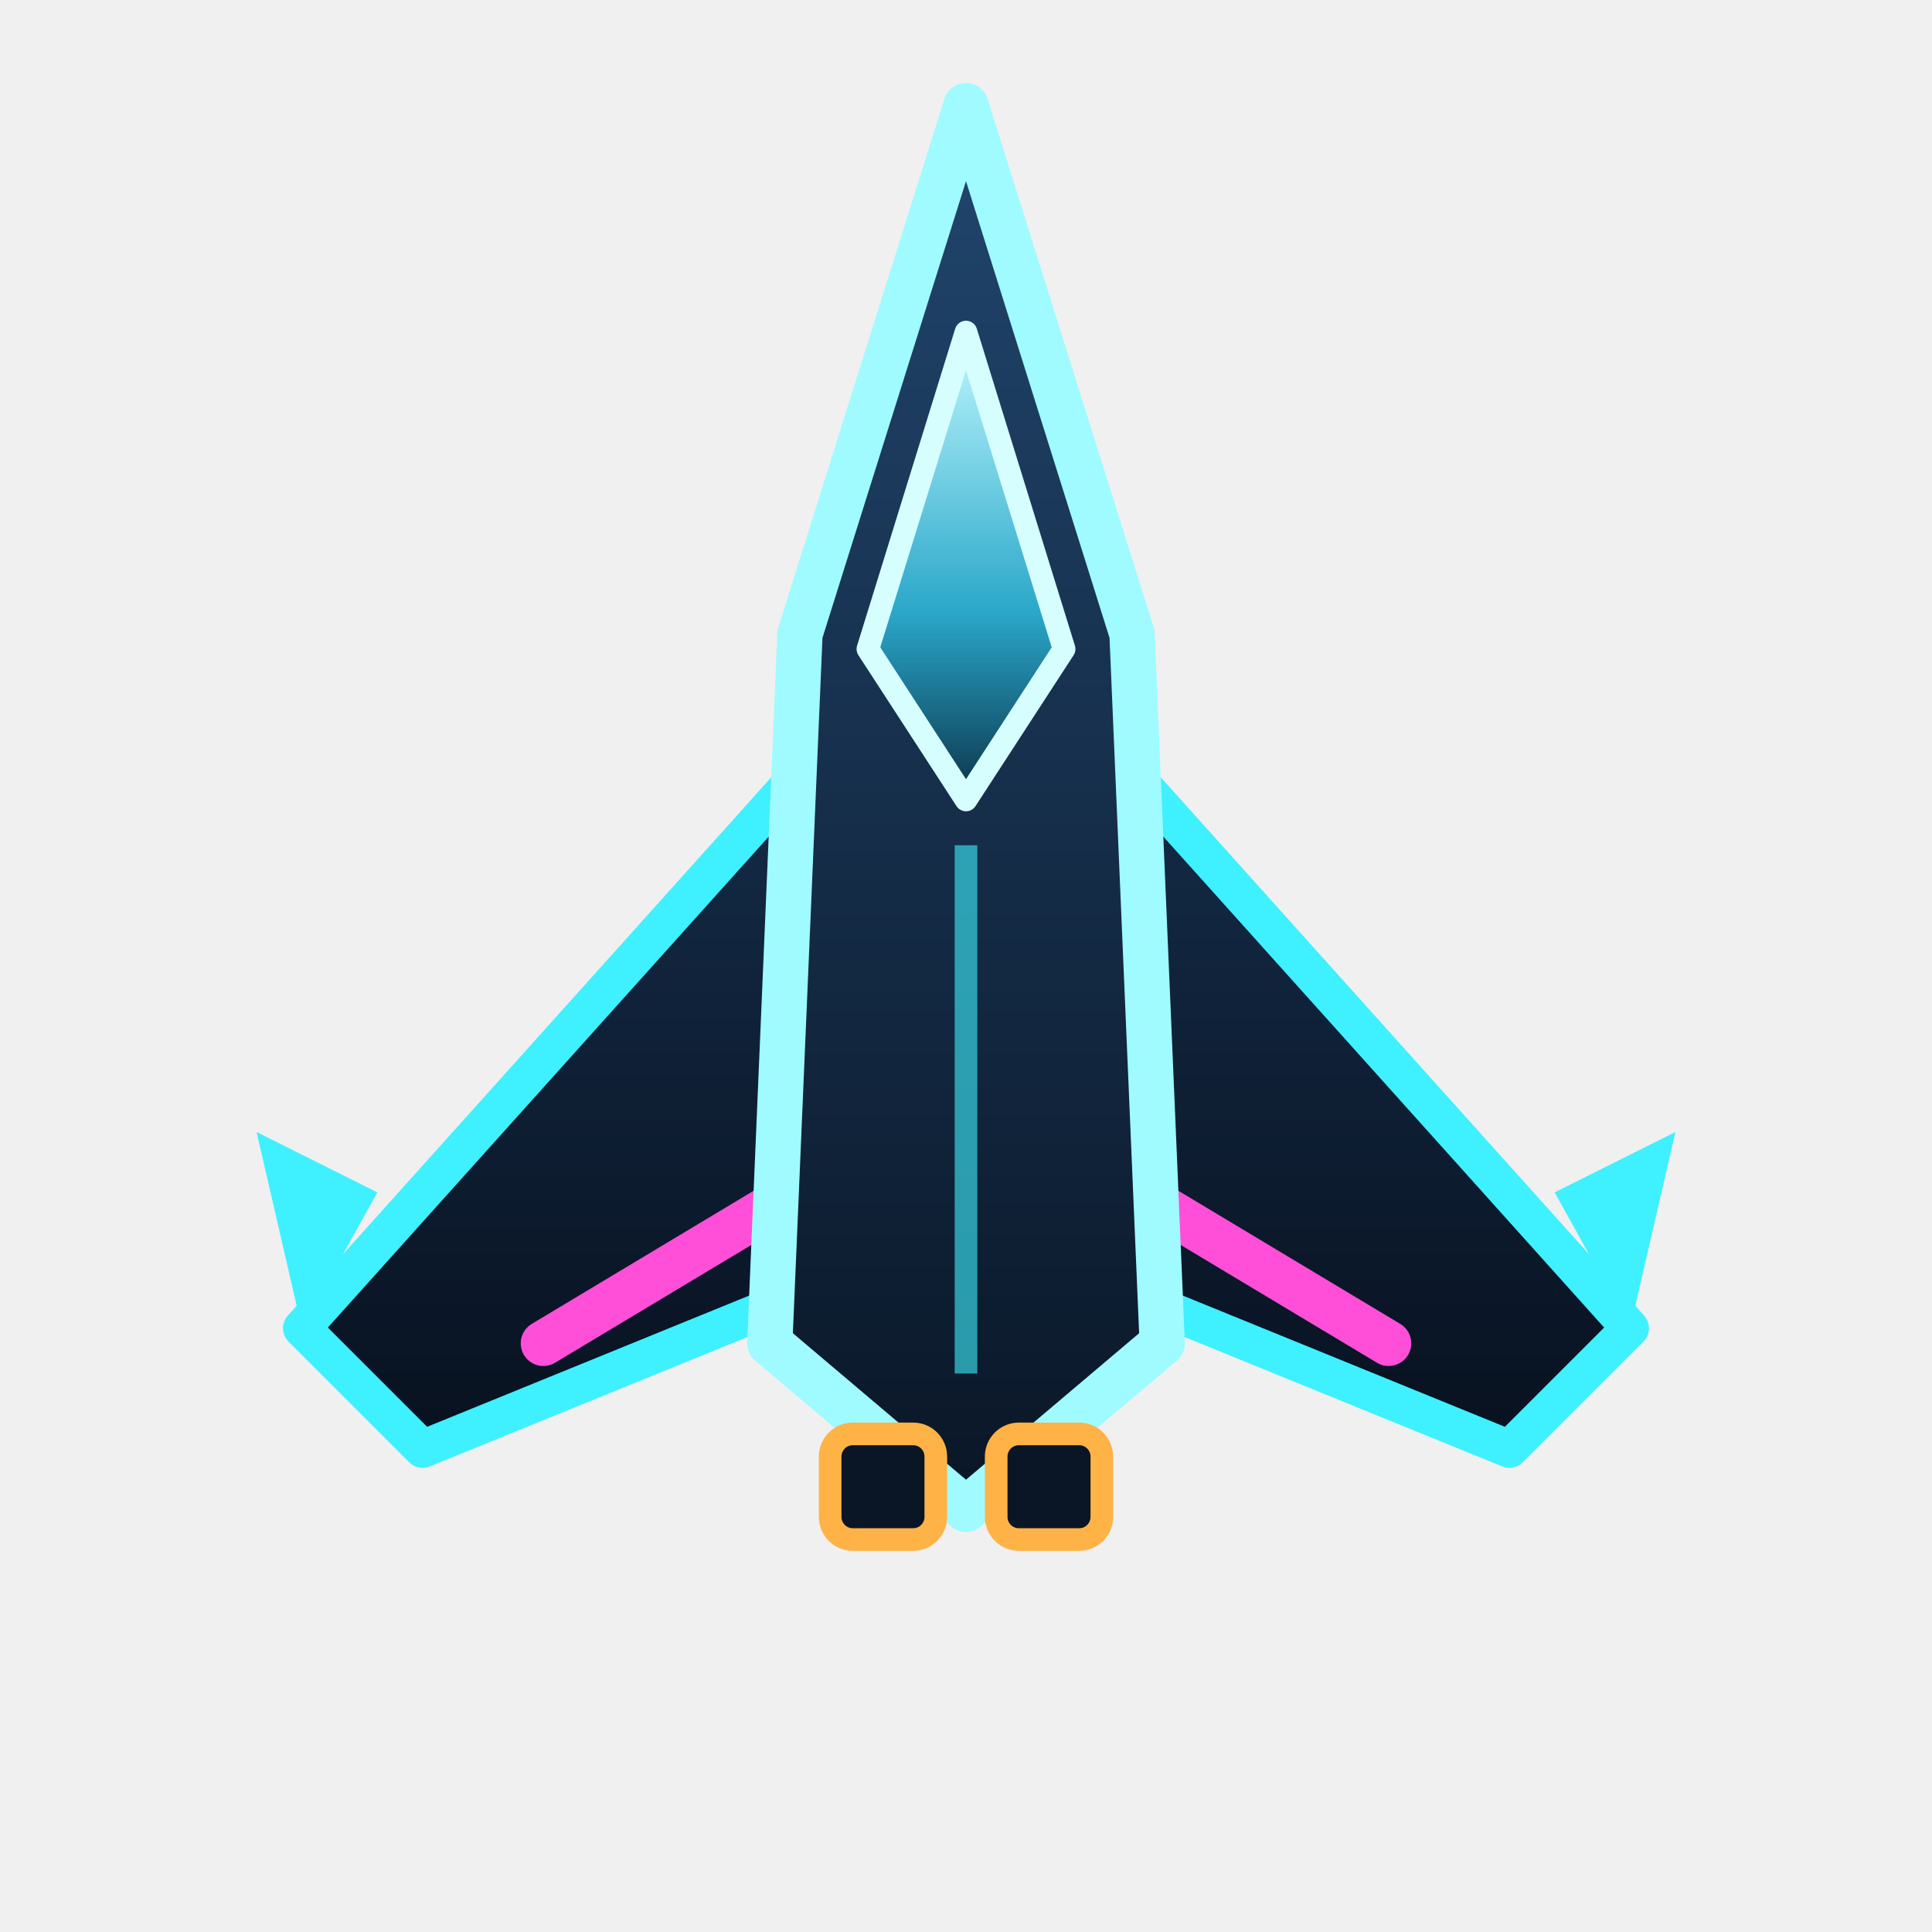
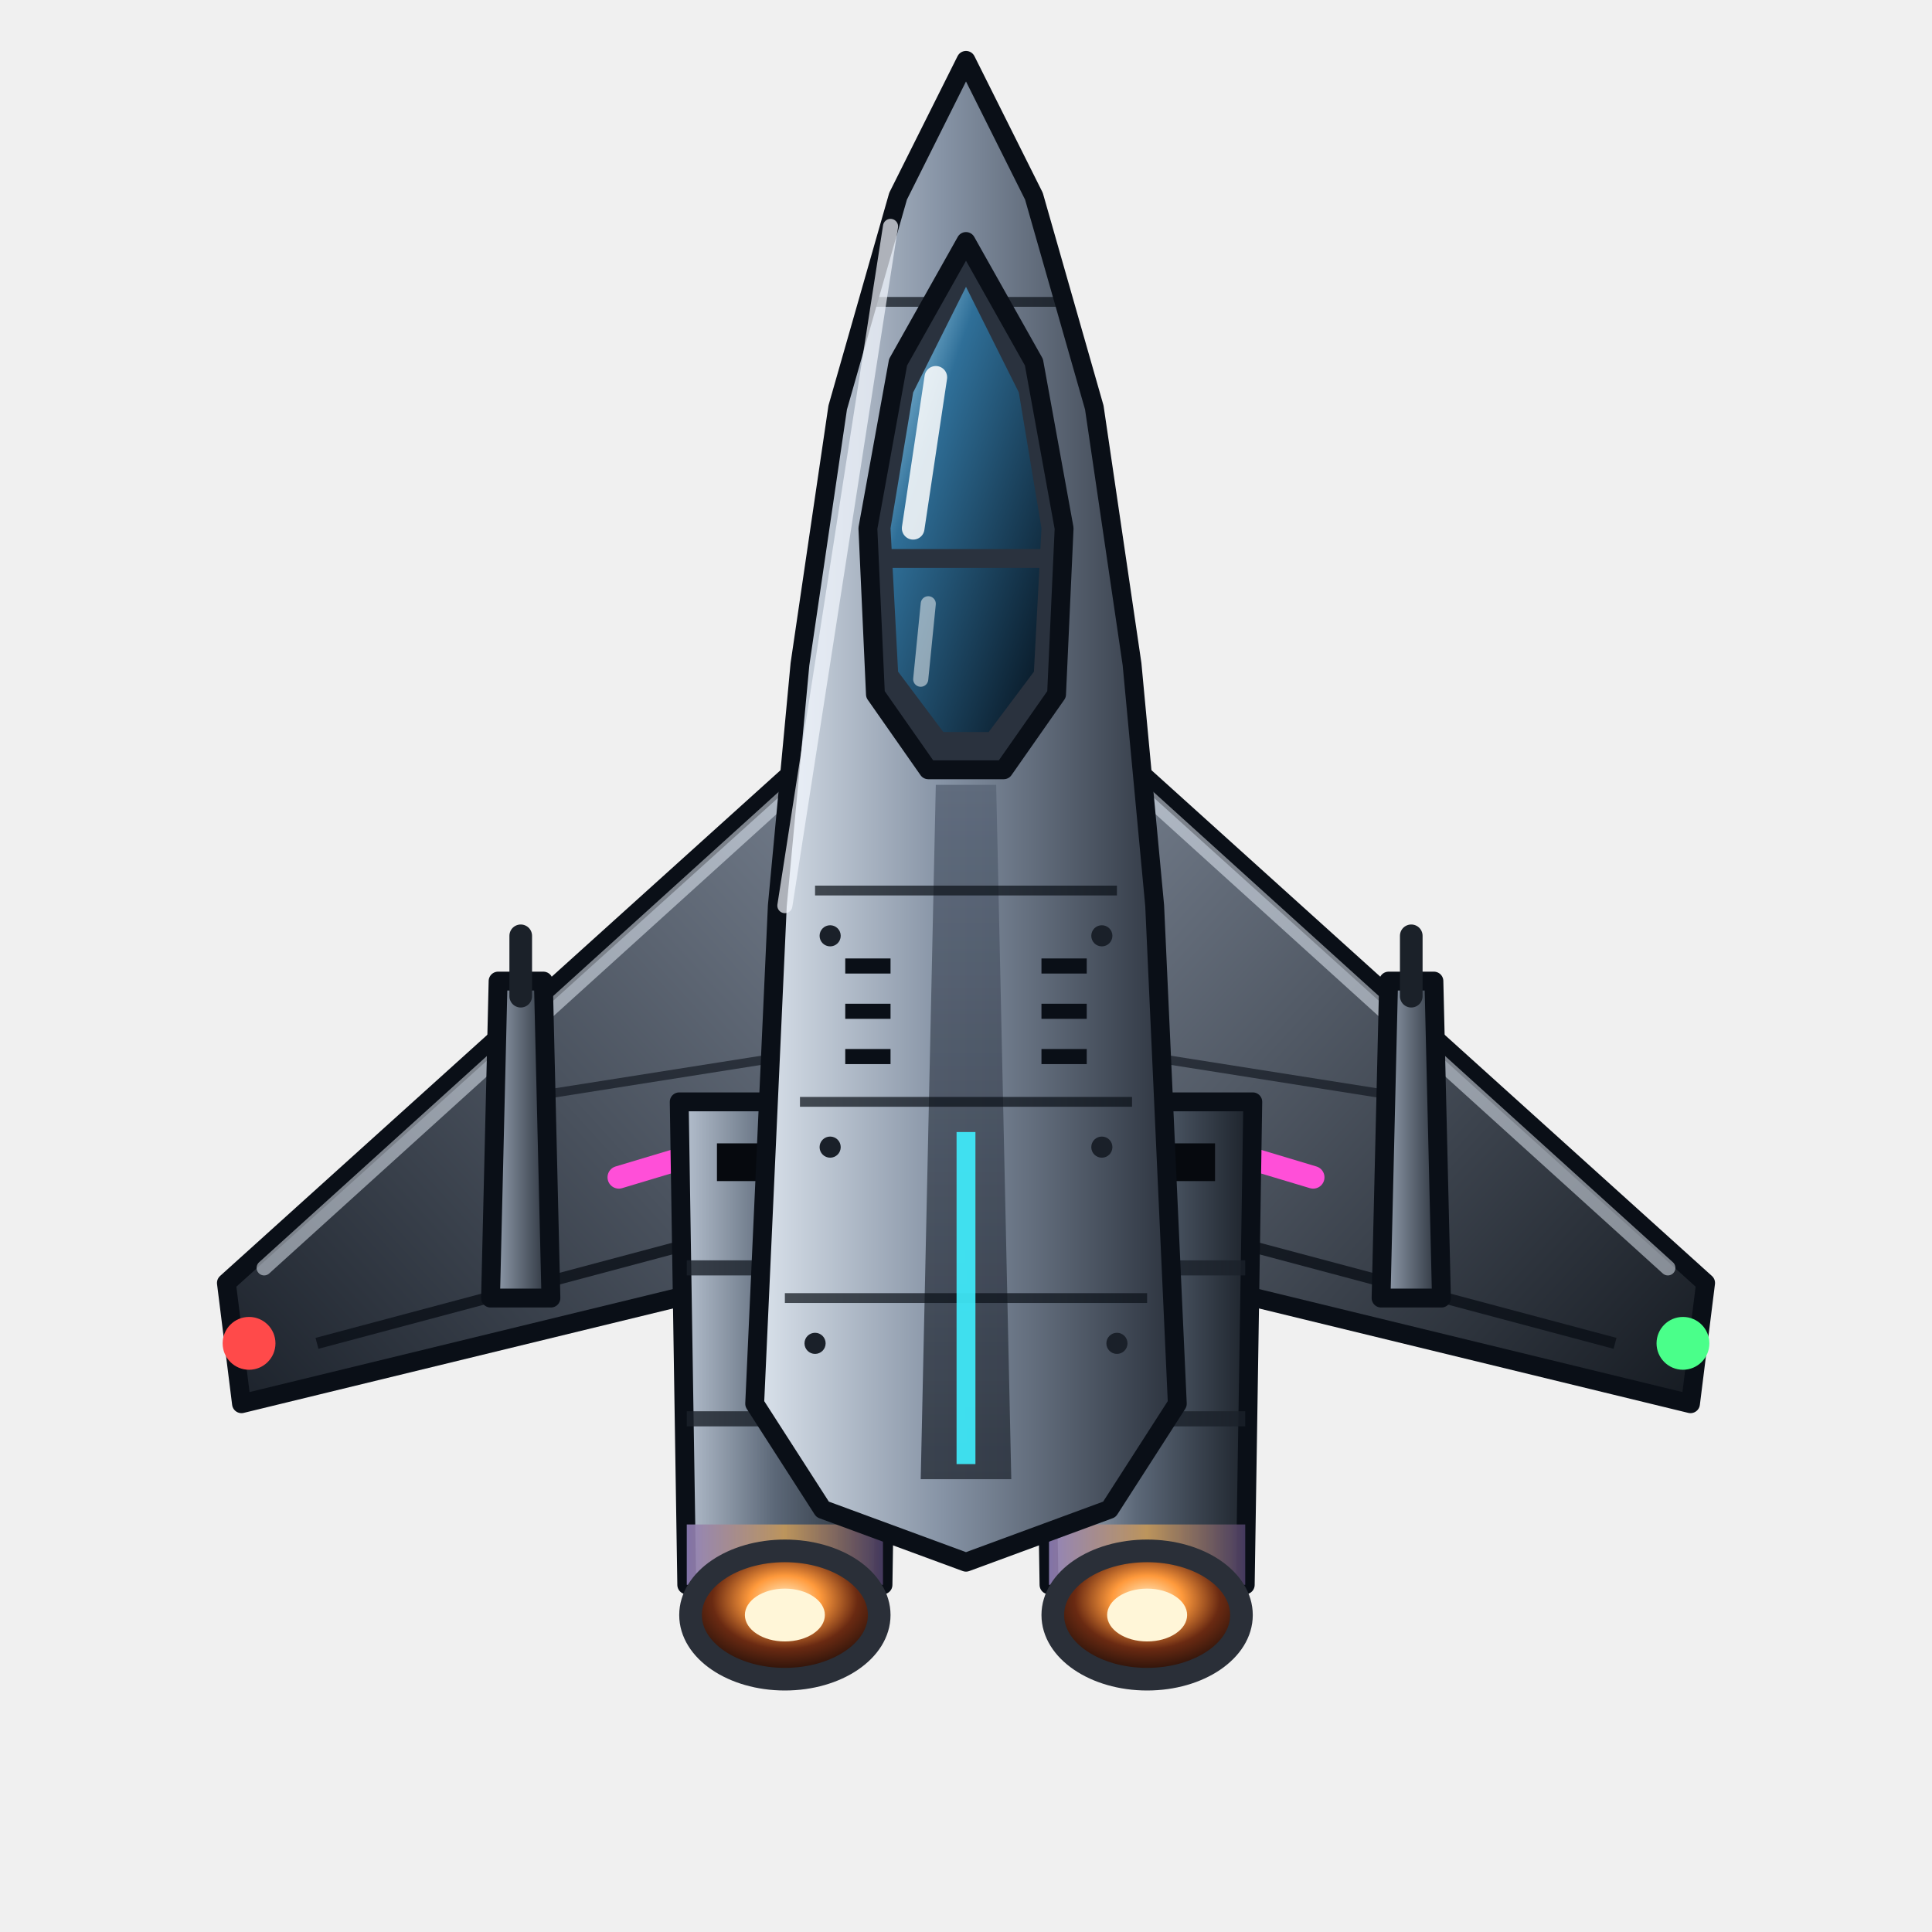
<svg xmlns="http://www.w3.org/2000/svg" width="256" height="256" viewBox="0 0 256 256">
  <defs>
-     <linearGradient id="hull" x1="0" y1="0" x2="0" y2="1">
-       <stop offset="0" stop-color="#21466e" />
-       <stop offset="1" stop-color="#0a1626" />
+     <linearGradient id="hull" x1="0" y1="0" x2="1" y2="0">
+       <stop offset="0" stop-color="#dbe3ec" />
+       <stop offset="0.45" stop-color="#8592a4" />
+       <stop offset="1" stop-color="#2b323d" />
    </linearGradient>
-     <linearGradient id="wing" x1="0" y1="0" x2="0" y2="1">
-       <stop offset="0" stop-color="#173252" />
-       <stop offset="1" stop-color="#08111f" />
+     <linearGradient id="spine" x1="0" y1="0" x2="0" y2="1">
+       <stop offset="0" stop-color="#5a6678" />
+       <stop offset="1" stop-color="#2a313c" />
    </linearGradient>
-     <linearGradient id="glass" x1="0" y1="0" x2="0" y2="1">
-       <stop offset="0" stop-color="#bff9ff" />
-       <stop offset="0.6" stop-color="#2aa7c9" />
-       <stop offset="1" stop-color="#0b3248" />
+     <linearGradient id="wingL" x1="1" y1="0" x2="0" y2="1">
+       <stop offset="0" stop-color="#788291" />
+       <stop offset="1" stop-color="#1c222b" />
+     </linearGradient>
+     <linearGradient id="wingR" x1="0" y1="0" x2="1" y2="1">
+       <stop offset="0" stop-color="#788291" />
+       <stop offset="1" stop-color="#151a21" />
+     </linearGradient>
+     <linearGradient id="glass" x1="0" y1="0" x2="1" y2="1">
+       <stop offset="0" stop-color="#b8e8ff" />
+       <stop offset="0.3" stop-color="#2f6f98" />
+       <stop offset="1" stop-color="#06131f" />
+     </linearGradient>
+     <linearGradient id="nacelle" x1="0" y1="0" x2="1" y2="0">
+       <stop offset="0" stop-color="#b9c4d2" />
+       <stop offset="0.45" stop-color="#5c6878" />
+       <stop offset="1" stop-color="#1b2129" />
+     </linearGradient>
+     <linearGradient id="pod" x1="0" y1="0" x2="1" y2="0">
+       <stop offset="0" stop-color="#9aa6b6" />
+       <stop offset="1" stop-color="#262d37" />
+     </linearGradient>
+     <radialGradient id="nozzle" cx="50%" cy="38%" r="62%">
+       <stop offset="0" stop-color="#fff3cf" />
+       <stop offset="0.3" stop-color="#ff9a3c" />
+       <stop offset="0.62" stop-color="#6a2a12" />
+       <stop offset="1" stop-color="#140a07" />
+     </radialGradient>
+     <linearGradient id="heat" x1="0" y1="0" x2="1" y2="0">
+       <stop offset="0" stop-color="#8f7fb8" />
+       <stop offset="0.5" stop-color="#c79a5a" />
+       <stop offset="1" stop-color="#4a3e66" />
    </linearGradient>
  </defs>
-   <path d="M128 78 L216 176 L200 192 L146 170 L110 170 L56 192 L40 176 Z" fill="url(#wing)" stroke="#3ff0ff" stroke-width="5" stroke-linejoin="round" />
-   <path d="M216 176 L222 150 L206 158 Z" fill="#3ff0ff" />
-   <path d="M40 176 L34 150 L50 158 Z" fill="#3ff0ff" />
-   <path d="M72 178 L112 154" stroke="#ff4fd8" stroke-width="6" stroke-linecap="round" />
-   <path d="M184 178 L144 154" stroke="#ff4fd8" stroke-width="6" stroke-linecap="round" />
-   <path d="M128 14 L150 84 L154 178 L128 200 L102 178 L106 84 Z" fill="url(#hull)" stroke="#9ffbff" stroke-width="6" stroke-linejoin="round" />
-   <path d="M128 112 L128 182" stroke="#3ff0ff" stroke-opacity="0.6" stroke-width="3" />
-   <path d="M128 44 L141 86 L128 106 L115 86 Z" fill="url(#glass)" stroke="#d6feff" stroke-width="3" stroke-linejoin="round" />
-   <rect x="110" y="190" width="14" height="14" rx="3" fill="#0a1626" stroke="#ffb347" stroke-width="3" />
-   <rect x="132" y="190" width="14" height="14" rx="3" fill="#0a1626" stroke="#ffb347" stroke-width="3" />
+   <path d="M112.0 96.0 L30.0 170.0 L32.0 186.0 L106.0 168.0 Z" fill="url(#wingL)" stroke="#0a0f17" stroke-width="2.5" stroke-linejoin="round" />
+   <path d="M144.0 96.0 L226.0 170.0 L224.0 186.0 L150.0 168.0 Z" fill="url(#wingR)" stroke="#0a0f17" stroke-width="2.5" stroke-linejoin="round" />
+   <path d="M42.0 178.0 L102.0 162.0" stroke="#0a0f17" stroke-width="1.5" opacity="0.8" />
+   <path d="M66.0 146.0 L104.0 140.0" stroke="#0a0f17" stroke-width="1.2" opacity="0.6" />
+   <path d="M109.0 101.0 L35.0 168.0" stroke="#eef6ff" stroke-width="2" stroke-linecap="round" opacity="0.50" />
+   <path d="M66.0 130.0 L72.0 130.0 L73.0 172.0 L65.0 172.0 Z" fill="url(#pod)" stroke="#0a0f17" stroke-width="2.5" stroke-linejoin="round" />
+   <path d="M69.0 124.0 L69.0 132.0" stroke="#1b2129" stroke-width="3" stroke-linecap="round" />
+   <path d="M82.0 156.0 L102.0 150.0" stroke="#ff4fd8" stroke-width="3" stroke-linecap="round" />
+   <path d="M214.0 178.0 L154.0 162.0" stroke="#0a0f17" stroke-width="1.5" opacity="0.8" />
+   <path d="M190.0 146.0 L152.0 140.0" stroke="#0a0f17" stroke-width="1.2" opacity="0.6" />
+   <path d="M147.0 101.0 L221.0 168.0" stroke="#eef6ff" stroke-width="2" stroke-linecap="round" opacity="0.50" />
+   <path d="M190.0 130.0 L184.0 130.0 L183.0 172.0 L191.0 172.0 Z" fill="url(#pod)" stroke="#0a0f17" stroke-width="2.5" stroke-linejoin="round" />
+   <path d="M187.0 124.0 L187.0 132.0" stroke="#1b2129" stroke-width="3" stroke-linecap="round" />
+   <path d="M174.0 156.0 L154.0 150.0" stroke="#ff4fd8" stroke-width="3" stroke-linecap="round" />
+   <circle cx="33.0" cy="178" r="3.5" fill="#ff4a4a" />
+   <circle cx="223.0" cy="178" r="3.5" fill="#4aff8a" />
+   <path d="M90.0 146.0 L118.0 146.0 L117.0 210.0 L91.0 210.0 Z" fill="url(#nacelle)" stroke="#0a0f17" stroke-width="2.5" stroke-linejoin="round" />
+   <path d="M91.0 168.0 L117.0 168.0" stroke="#1a2029" stroke-width="2" opacity="0.8" />
+   <path d="M91.0 188.0 L117.0 188.0" stroke="#1a2029" stroke-width="2" opacity="0.8" />
+   <path d="M95.0 154.0 L113.0 154.0" stroke="#06090e" stroke-width="5" />
+   <path d="M91.0 202.0 L117.0 202.0 L117.0 210.0 L91.0 210.0 Z" fill="url(#heat)" opacity="0.9" />
+   <path d="M138.0 146.0 L166.0 146.0 L165.0 210.0 L139.0 210.0 Z" fill="url(#nacelle)" stroke="#0a0f17" stroke-width="2.5" stroke-linejoin="round" />
+   <path d="M139.0 168.0 L165.0 168.0" stroke="#1a2029" stroke-width="2" opacity="0.8" />
+   <path d="M139.0 188.0 L165.0 188.0" stroke="#1a2029" stroke-width="2" opacity="0.8" />
+   <path d="M143.0 154.0 L161.0 154.0" stroke="#06090e" stroke-width="5" />
+   <path d="M139.0 202.0 L165.0 202.0 L165.0 210.0 L139.0 210.0 Z" fill="url(#heat)" opacity="0.9" />
+   <path d="M128.0 8.0 L137.0 26.0 L145.0 54.0 L150.0 88.0 L153.0 120.0 L156.0 186.0 L147.0 200.0 L128.0 207.0 L109.0 200.0 L100.0 186.0 L103.0 120.0 L106.0 88.0 L111.0 54.0 L119.0 26.0 Z" fill="url(#hull)" stroke="#0a0f17" stroke-width="2.5" stroke-linejoin="round" />
+   <path d="M124.0 104.0 L132.0 104.0 L134.0 196.0 L122.0 196.0 Z" fill="url(#spine)" opacity="0.85" />
+   <path d="M108.0 118.0 L148.0 118.0" stroke="#0a0f17" stroke-width="1.3" opacity="0.7" />
+   <path d="M106.0 146.0 L150.0 146.0" stroke="#0a0f17" stroke-width="1.3" opacity="0.7" />
+   <path d="M104.0 172.0 L152.0 172.0" stroke="#0a0f17" stroke-width="1.3" opacity="0.7" />
+   <path d="M116.0 40.0 L140.0 40.0" stroke="#0a0f17" stroke-width="1.3" opacity="0.7" />
+   <circle cx="110.0" cy="124" r="1.4" fill="#1a2029" />
+   <circle cx="110.0" cy="152" r="1.4" fill="#1a2029" />
+   <circle cx="108.0" cy="178" r="1.4" fill="#1a2029" />
+   <circle cx="146.0" cy="124" r="1.4" fill="#1a2029" />
+   <circle cx="146.0" cy="152" r="1.4" fill="#1a2029" />
+   <circle cx="148.0" cy="178" r="1.4" fill="#1a2029" />
+   <path d="M112.0 128.0 L118.0 128.0" stroke="#0a0f17" stroke-width="2" />
+   <path d="M138.0 128.0 L144.0 128.0" stroke="#0a0f17" stroke-width="2" />
+   <path d="M112.0 134.0 L118.0 134.0" stroke="#0a0f17" stroke-width="2" />
+   <path d="M138.0 134.0 L144.0 134.0" stroke="#0a0f17" stroke-width="2" />
+   <path d="M112.0 140.0 L118.0 140.0" stroke="#0a0f17" stroke-width="2" />
+   <path d="M138.0 140.0 L144.0 140.0" stroke="#0a0f17" stroke-width="2" />
+   <path d="M118.0 30.0 L104.0 120.0" stroke="#f4f8ff" stroke-width="2" opacity="0.70" stroke-linecap="round" />
+   <path d="M128.0 150.0 L128.0 194.0" stroke="#3ff0ff" stroke-width="2.5" opacity="0.9" />
+   <path d="M128.0 32.0 L137.0 48.0 L141.0 70.0 L140.0 92.0 L133.0 102.0 L123.0 102.0 L116.0 92.0 L115.0 70.0 L119.0 48.0 Z" fill="#2a323e" stroke="#0a0f17" stroke-width="2.5" stroke-linejoin="round" />
+   <path d="M128.0 38.0 L135.0 52.0 L138.0 70.0 L137.0 89.0 L131.0 97.0 L125.0 97.0 L119.0 89.0 L118.0 70.0 L121.0 52.0 Z" fill="url(#glass)" />
+   <path d="M118.0 74.0 L138.0 74.0" stroke="#2a323e" stroke-width="2.5" />
+   <path d="M124.0 50.0 L121.0 70.0" stroke="#ffffff" stroke-width="3" stroke-linecap="round" opacity="0.85" />
+   <path d="M123.0 80.0 L122.0 90.0" stroke="#ffffff" stroke-width="2" stroke-linecap="round" opacity="0.5" />
+   <ellipse cx="104.0" cy="214" rx="12.5" ry="8.5" fill="url(#nozzle)" stroke="#2a2f38" stroke-width="3" />
+   <ellipse cx="104.0" cy="214" rx="5.3" ry="3.5" fill="#fff6d8" />
+   <ellipse cx="152.0" cy="214" rx="12.5" ry="8.5" fill="url(#nozzle)" stroke="#2a2f38" stroke-width="3" />
+   <ellipse cx="152.0" cy="214" rx="5.3" ry="3.5" fill="#fff6d8" />
</svg>
